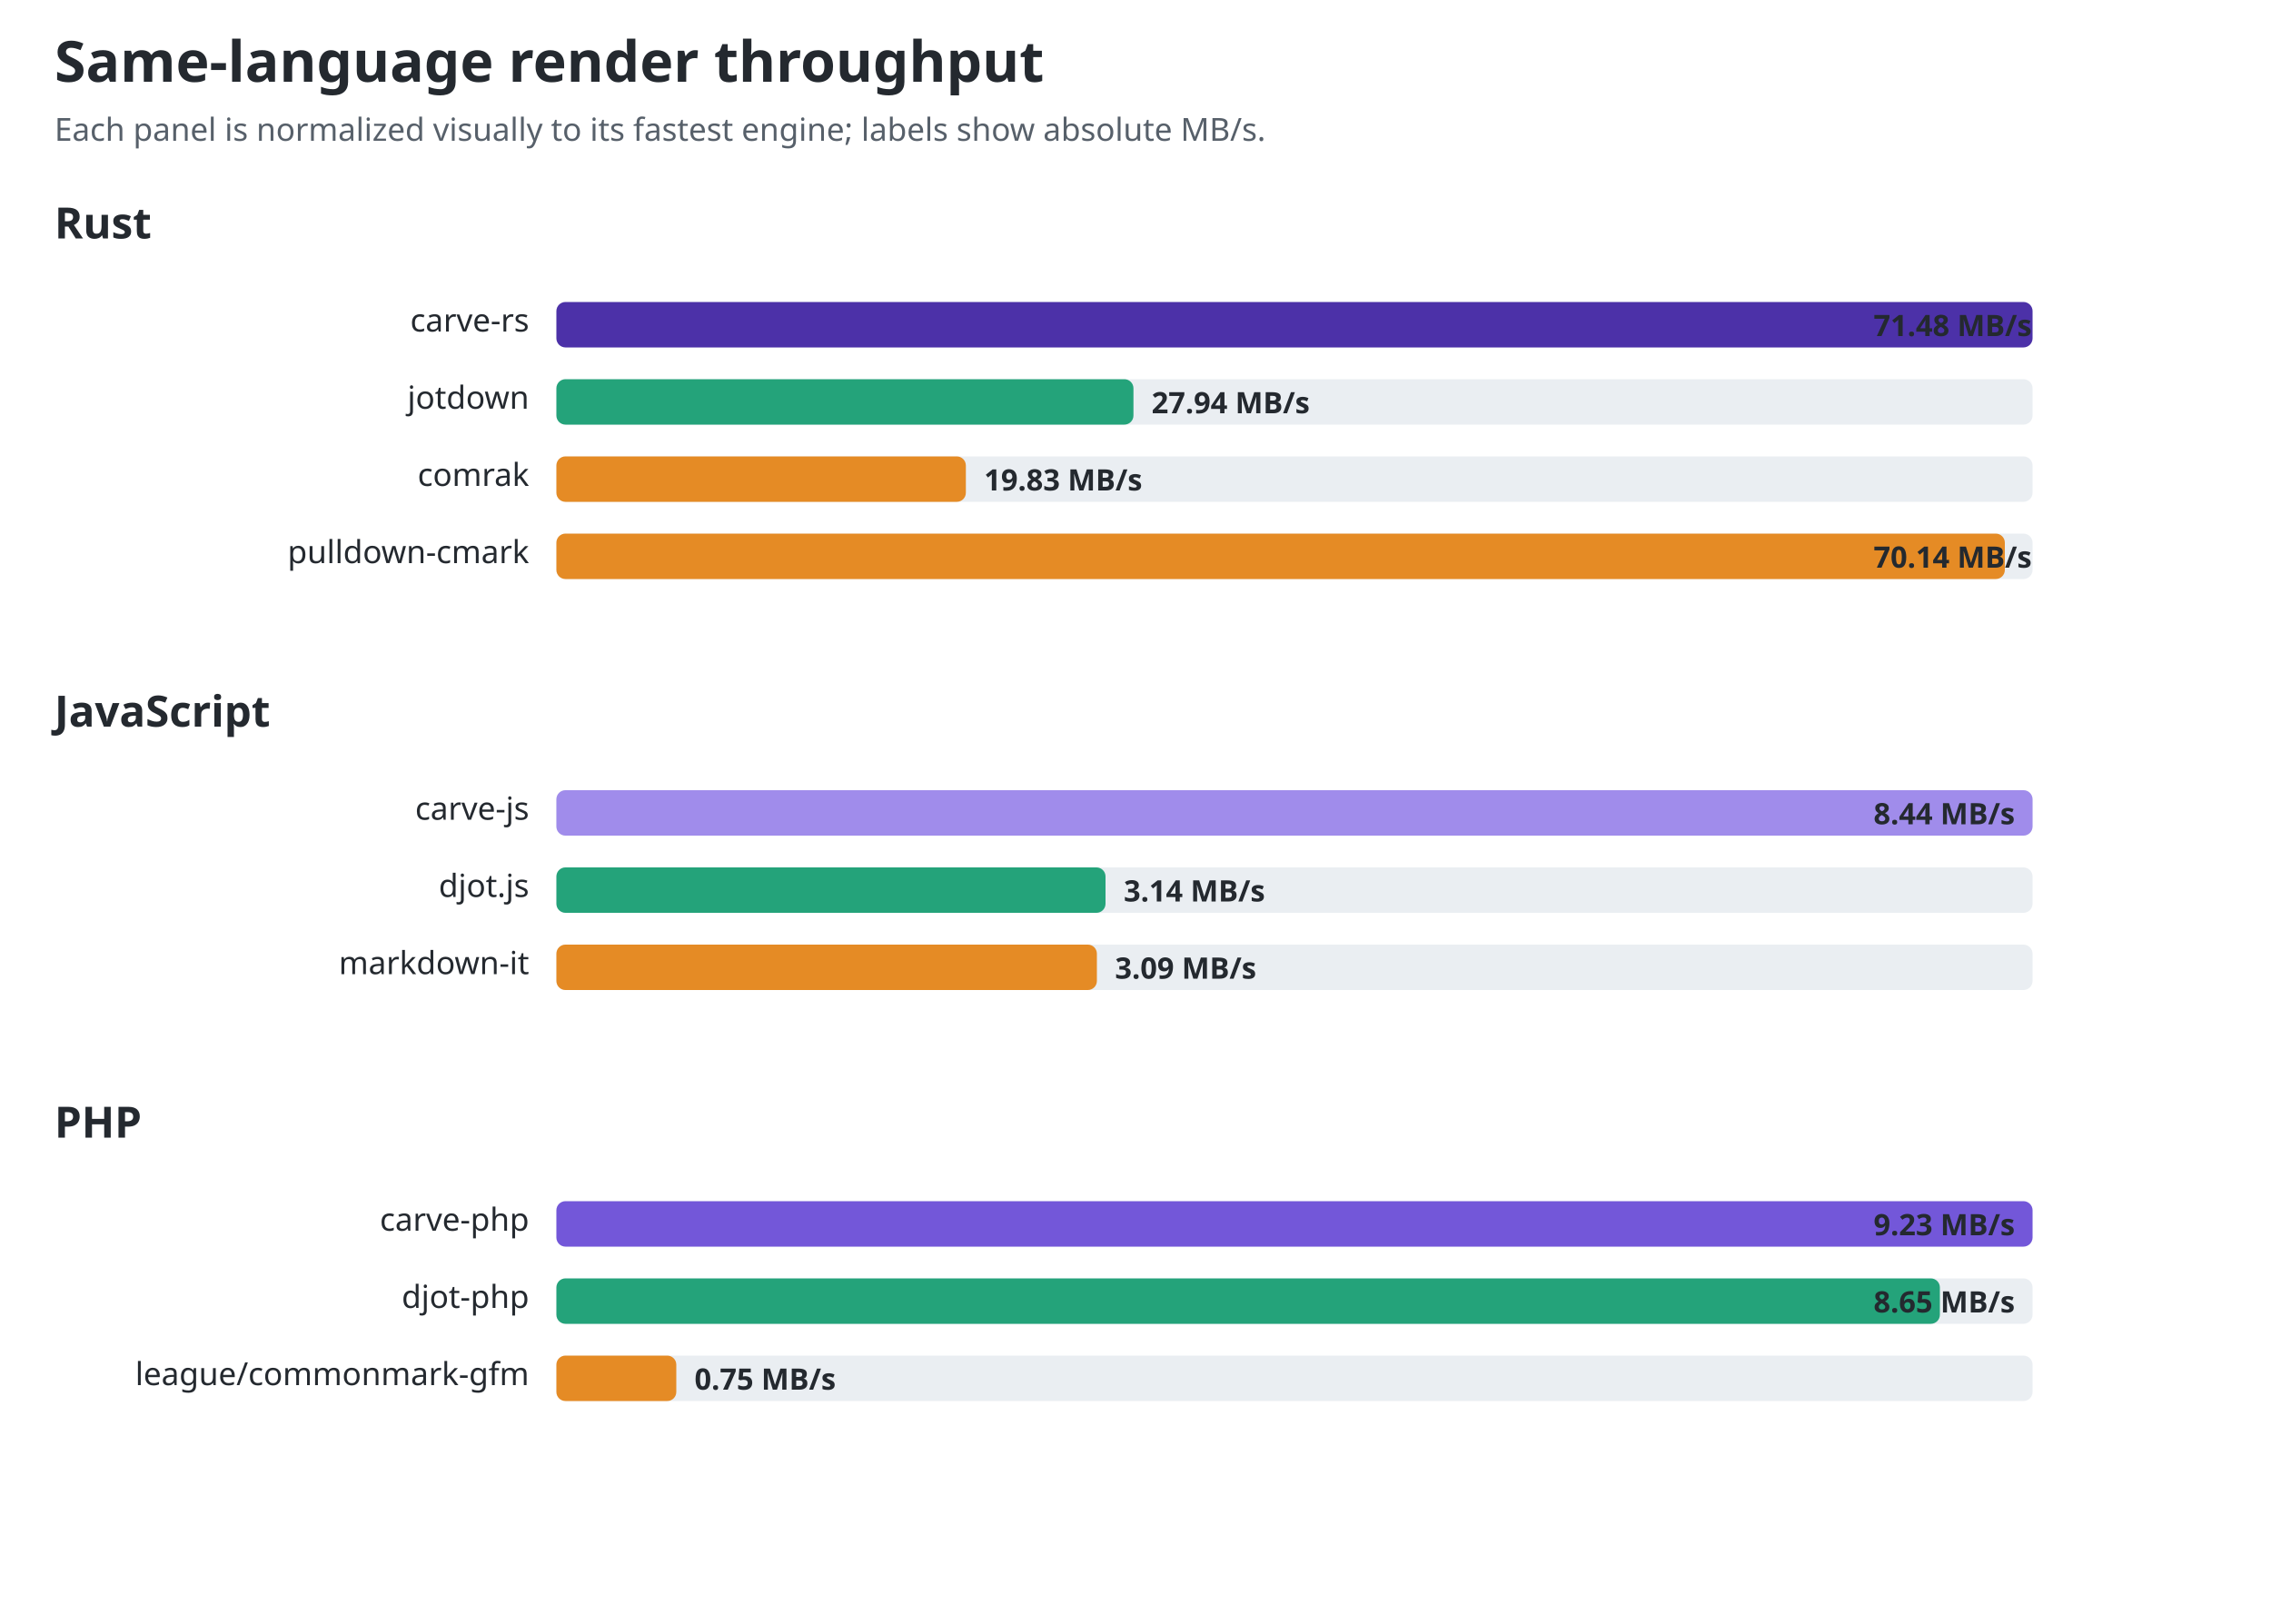
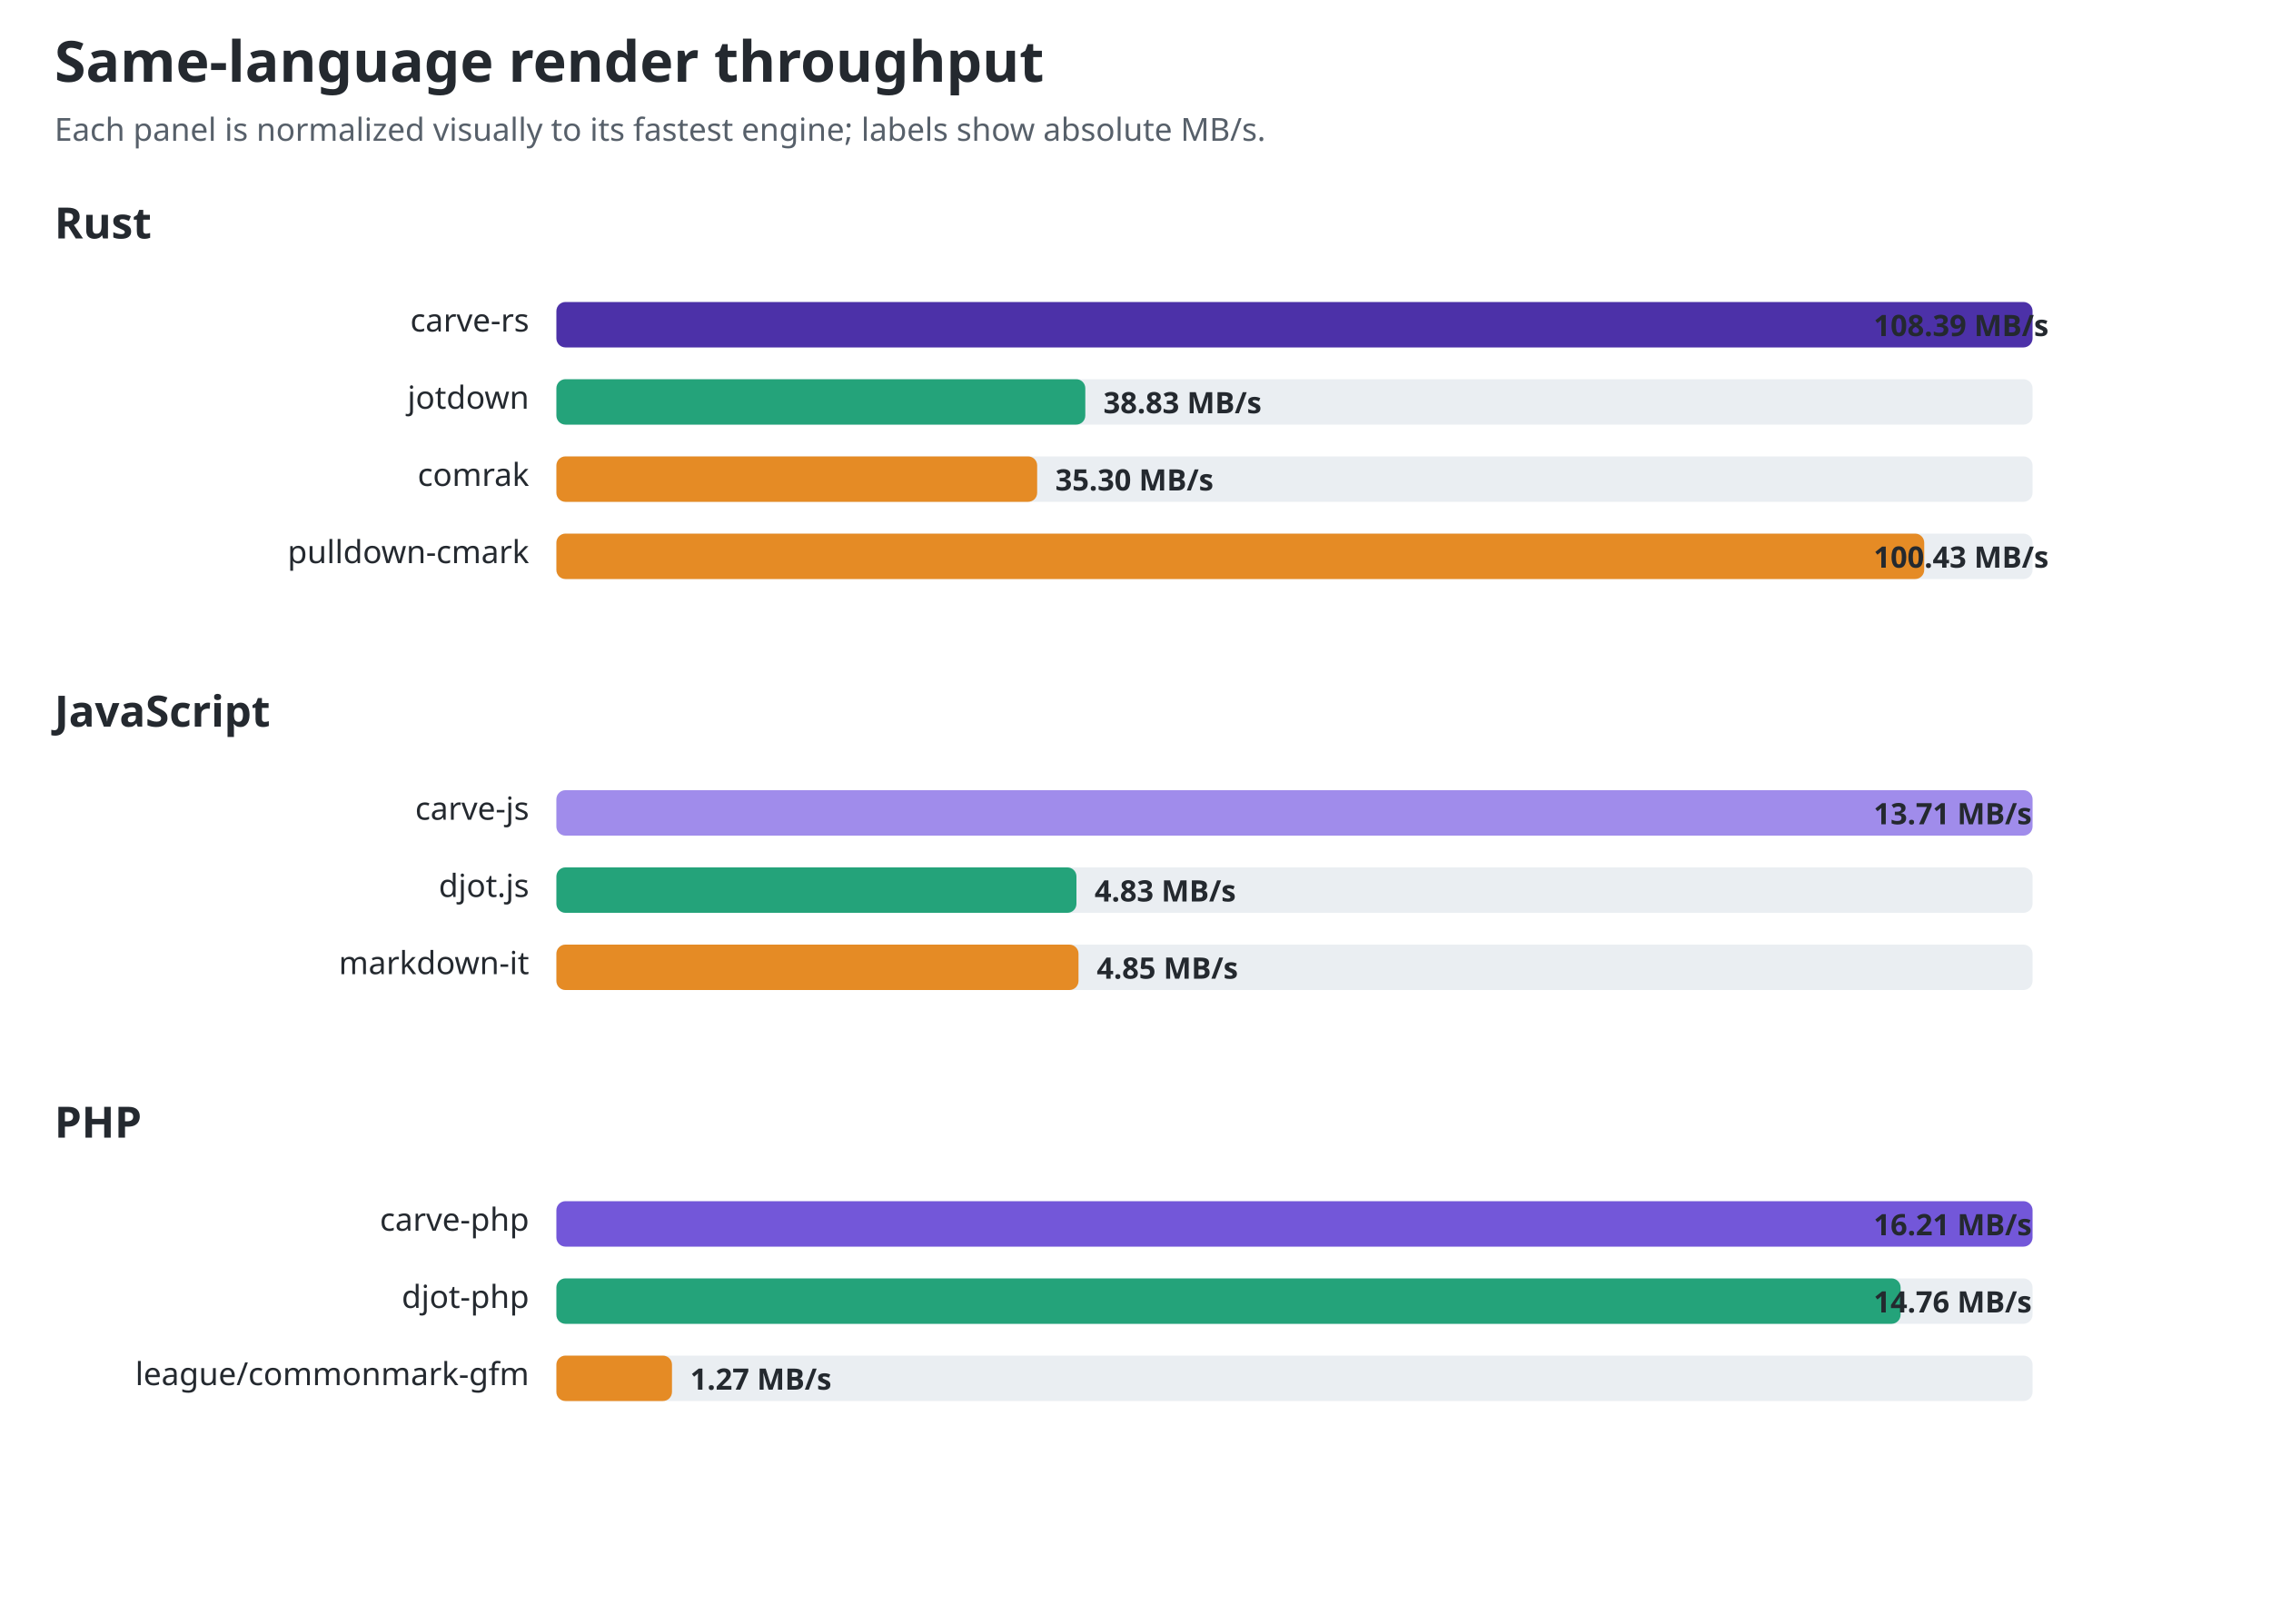
<svg xmlns="http://www.w3.org/2000/svg" width="1000" height="715" viewBox="0 0 1000 715" role="img" aria-labelledby="title desc">
  <style>text{font-family:ui-sans-serif,system-ui,sans-serif;fill:#24292f}.title{font-size:25px;font-weight:700}.sub{font-size:14px;fill:#57606a}.group{font-size:19px;font-weight:650}.label{font-size:14px}.value{font-size:13px;font-weight:650;fill:#24292f}.track{fill:#eaeef2}@media(prefers-color-scheme:dark){text,.value{fill:#f0f6fc}.sub{fill:#8c959f}.track{fill:#30363d}}</style>
  <text id="chart-title" class="title" x="24" y="36">Same-language render throughput</text>
  <text class="sub" x="24" y="62">Each panel is normalized visually to its fastest engine; labels show absolute MB/s.</text>
  <text class="group" x="24" y="105">Rust</text>
  <text class="label" x="233" y="146" text-anchor="end">carve-rs</text>
  <rect class="track" x="245" y="133" width="650" height="20" rx="4" />
  <rect x="245" y="133" width="650.0" height="20" rx="4" fill="#4c31a8" />
-   <text class="value" x="825" y="148">71.48 MB/s</text>
+   <text class="value" x="825" y="148">108.39 MB/s</text>
  <text class="label" x="233" y="180" text-anchor="end">jotdown</text>
  <rect class="track" x="245" y="167" width="650" height="20" rx="4" />
-   <rect x="245" y="167" width="254.1" height="20" rx="4" fill="#24a37a" />
-   <text class="value" x="507.071" y="182">27.94 MB/s</text>
+   <rect x="245" y="167" width="232.9" height="20" rx="4" fill="#24a37a" />
+   <text class="value" x="485.858" y="182">38.83 MB/s</text>
  <text class="label" x="233" y="214" text-anchor="end">comrak</text>
  <rect class="track" x="245" y="201" width="650" height="20" rx="4" />
-   <rect x="245" y="201" width="180.3" height="20" rx="4" fill="#e58b25" />
-   <text class="value" x="433.323" y="216">19.83 MB/s</text>
+   <rect x="245" y="201" width="211.7" height="20" rx="4" fill="#e58b25" />
+   <text class="value" x="464.689" y="216">35.30 MB/s</text>
  <text class="label" x="233" y="248" text-anchor="end">pulldown-cmark</text>
  <rect class="track" x="245" y="235" width="650" height="20" rx="4" />
-   <rect x="245" y="235" width="637.8" height="20" rx="4" fill="#e58b25" />
-   <text class="value" x="825" y="250">70.14 MB/s</text>
+   <rect x="245" y="235" width="602.3" height="20" rx="4" fill="#e58b25" />
+   <text class="value" x="825" y="250">100.43 MB/s</text>
  <text class="group" x="24" y="320">JavaScript</text>
  <text class="label" x="233" y="361" text-anchor="end">carve-js</text>
  <rect class="track" x="245" y="348" width="650" height="20" rx="4" />
  <rect x="245" y="348" width="650.0" height="20" rx="4" fill="#a08ceb" />
-   <text class="value" x="825" y="363">8.44 MB/s</text>
+   <text class="value" x="825" y="363">13.71 MB/s</text>
  <text class="label" x="233" y="395" text-anchor="end">djot.js</text>
  <rect class="track" x="245" y="382" width="650" height="20" rx="4" />
-   <rect x="245" y="382" width="241.8" height="20" rx="4" fill="#24a37a" />
-   <text class="value" x="494.825" y="397">3.14 MB/s</text>
+   <rect x="245" y="382" width="229.0" height="20" rx="4" fill="#24a37a" />
+   <text class="value" x="481.993" y="397">4.83 MB/s</text>
  <text class="label" x="233" y="429" text-anchor="end">markdown-it</text>
  <rect class="track" x="245" y="416" width="650" height="20" rx="4" />
-   <rect x="245" y="416" width="238.0" height="20" rx="4" fill="#e58b25" />
-   <text class="value" x="490.974" y="431">3.09 MB/s</text>
+   <rect x="245" y="416" width="229.9" height="20" rx="4" fill="#e58b25" />
+   <text class="value" x="482.942" y="431">4.85 MB/s</text>
  <text class="group" x="24" y="501">PHP</text>
  <text class="label" x="233" y="542" text-anchor="end">carve-php</text>
  <rect class="track" x="245" y="529" width="650" height="20" rx="4" />
  <rect x="245" y="529" width="650.0" height="20" rx="4" fill="#7357d9" />
-   <text class="value" x="825" y="544">9.23 MB/s</text>
+   <text class="value" x="825" y="544">16.21 MB/s</text>
  <text class="label" x="233" y="576" text-anchor="end">djot-php</text>
  <rect class="track" x="245" y="563" width="650" height="20" rx="4" />
-   <rect x="245" y="563" width="609.2" height="20" rx="4" fill="#24a37a" />
-   <text class="value" x="825" y="578">8.65 MB/s</text>
+   <rect x="245" y="563" width="591.9" height="20" rx="4" fill="#24a37a" />
+   <text class="value" x="825" y="578">14.76 MB/s</text>
  <text class="label" x="233" y="610" text-anchor="end">league/commonmark-gfm</text>
  <rect class="track" x="245" y="597" width="650" height="20" rx="4" />
-   <rect x="245" y="597" width="52.8" height="20" rx="4" fill="#e58b25" />
-   <text class="value" x="305.817" y="612">0.75 MB/s</text>
+   <rect x="245" y="597" width="50.9" height="20" rx="4" fill="#e58b25" />
+   <text class="value" x="303.925" y="612">1.27 MB/s</text>
</svg>
